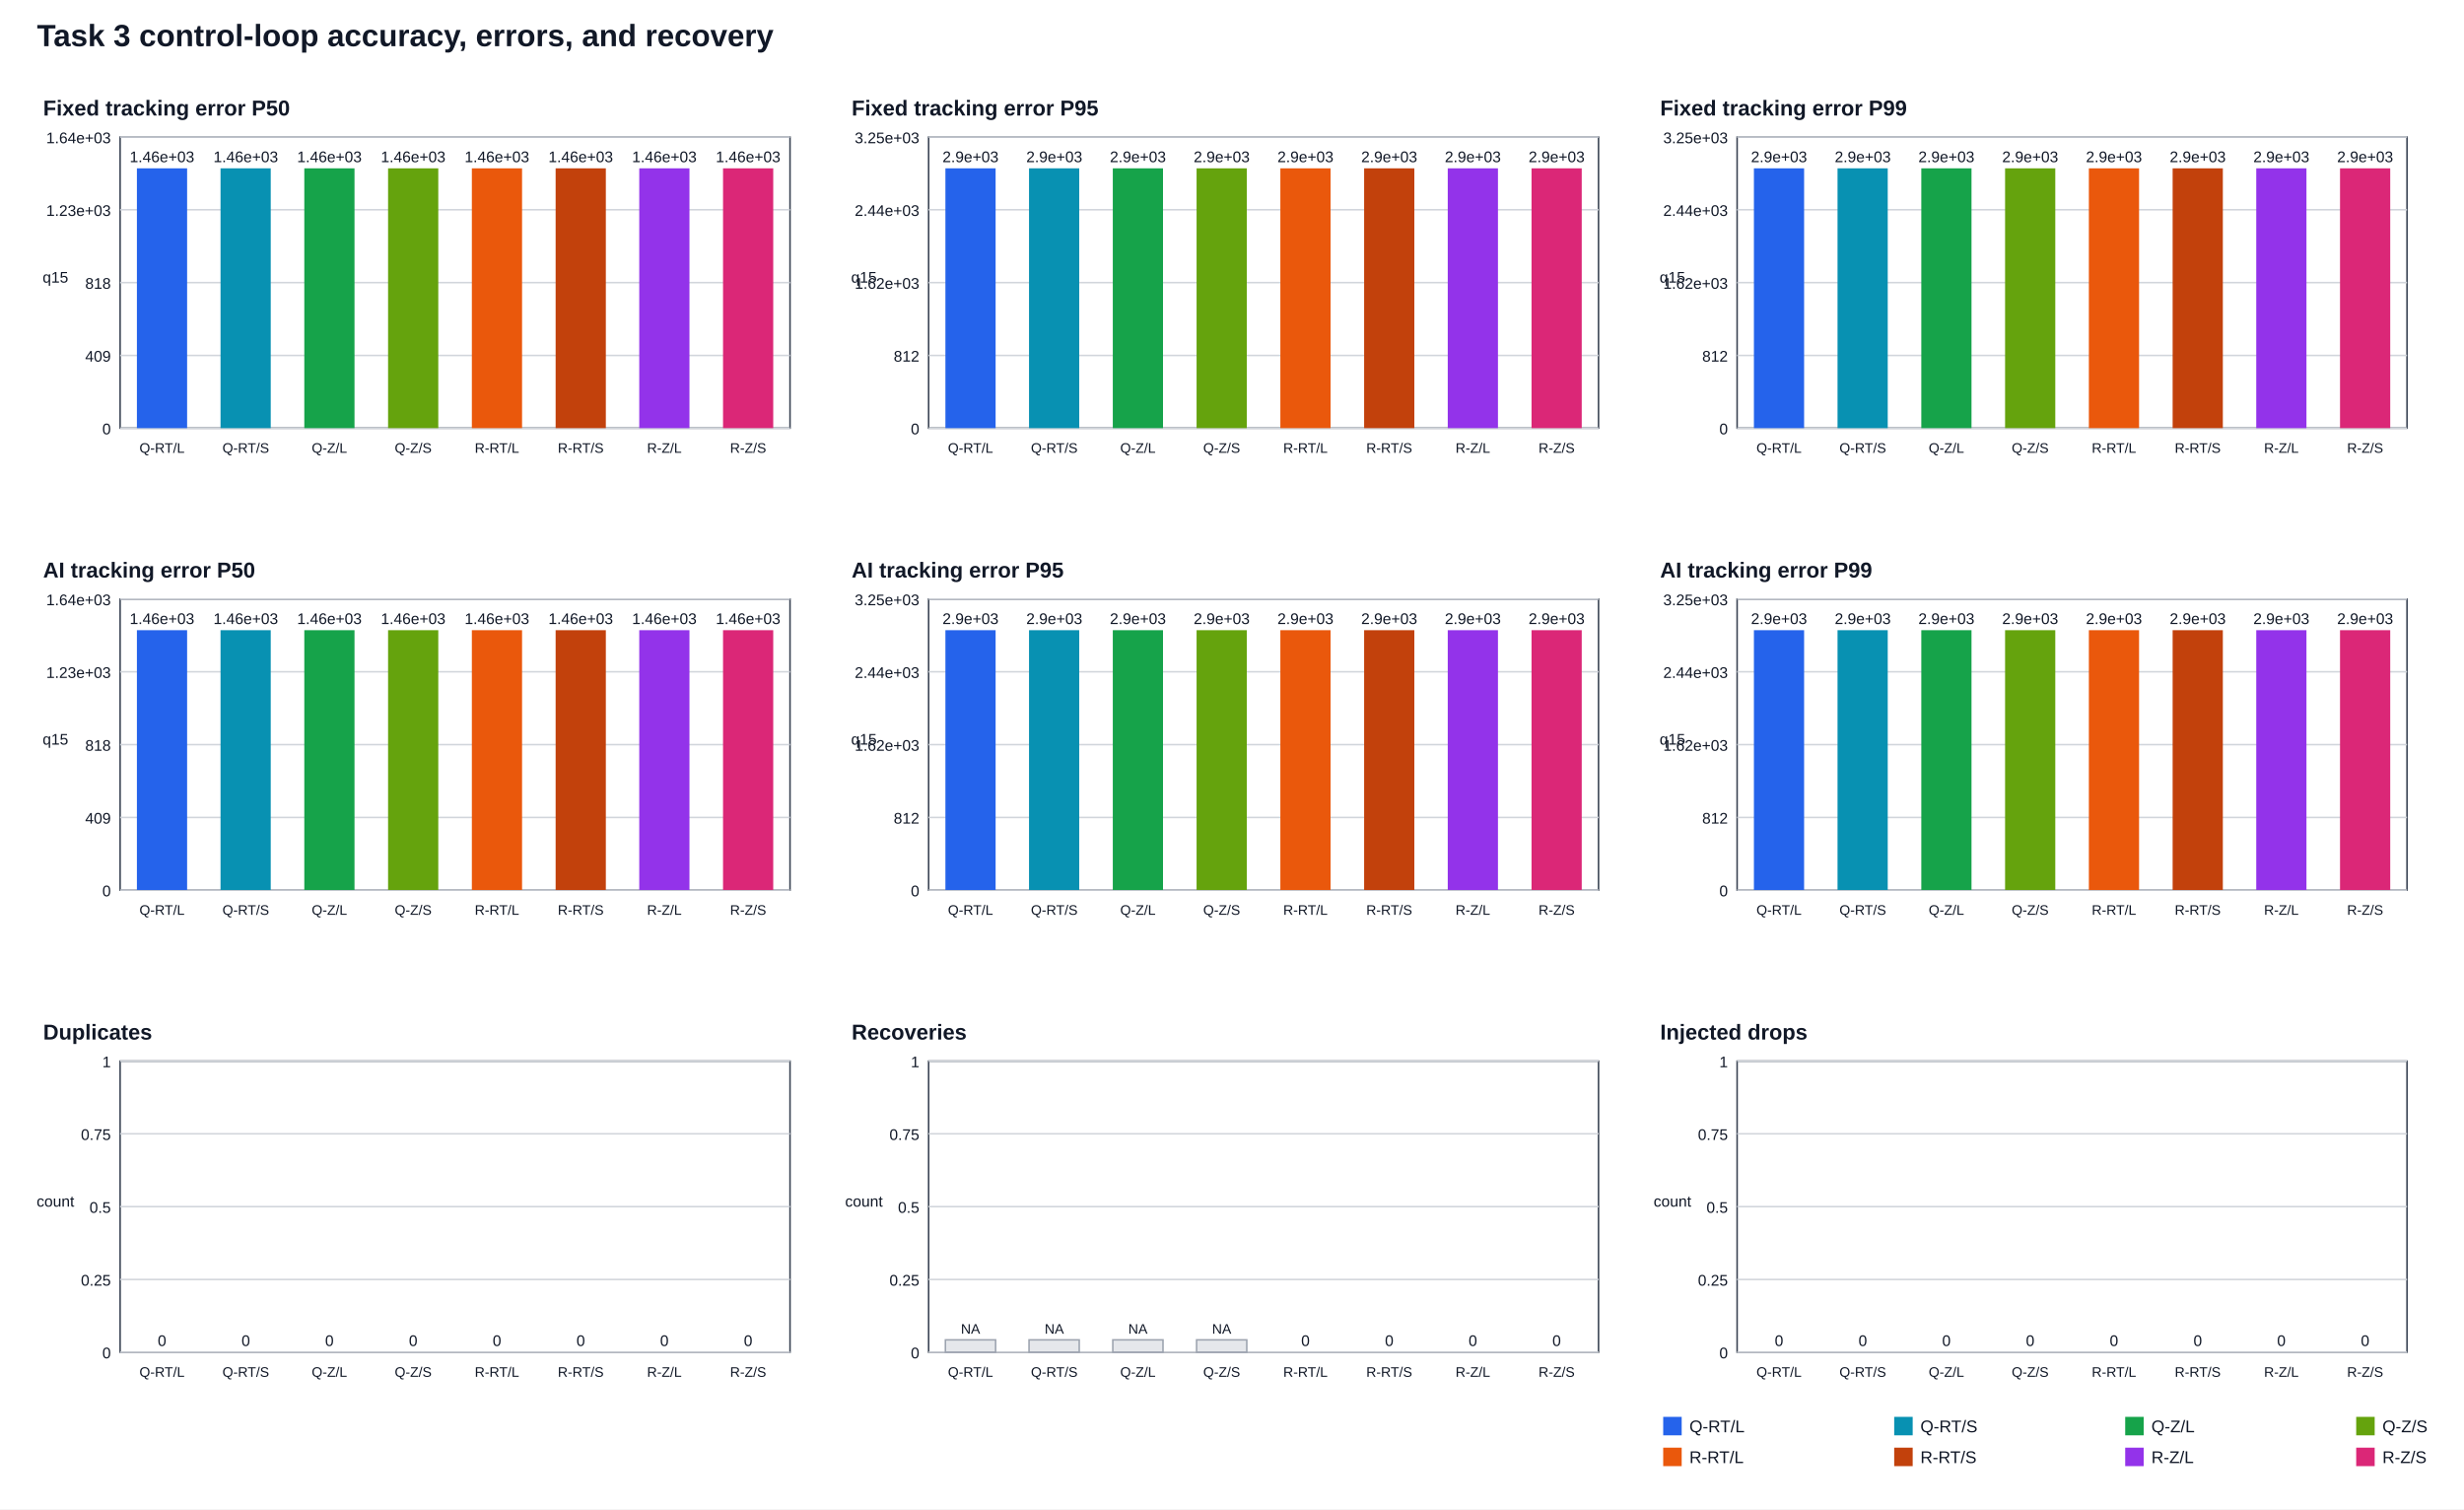
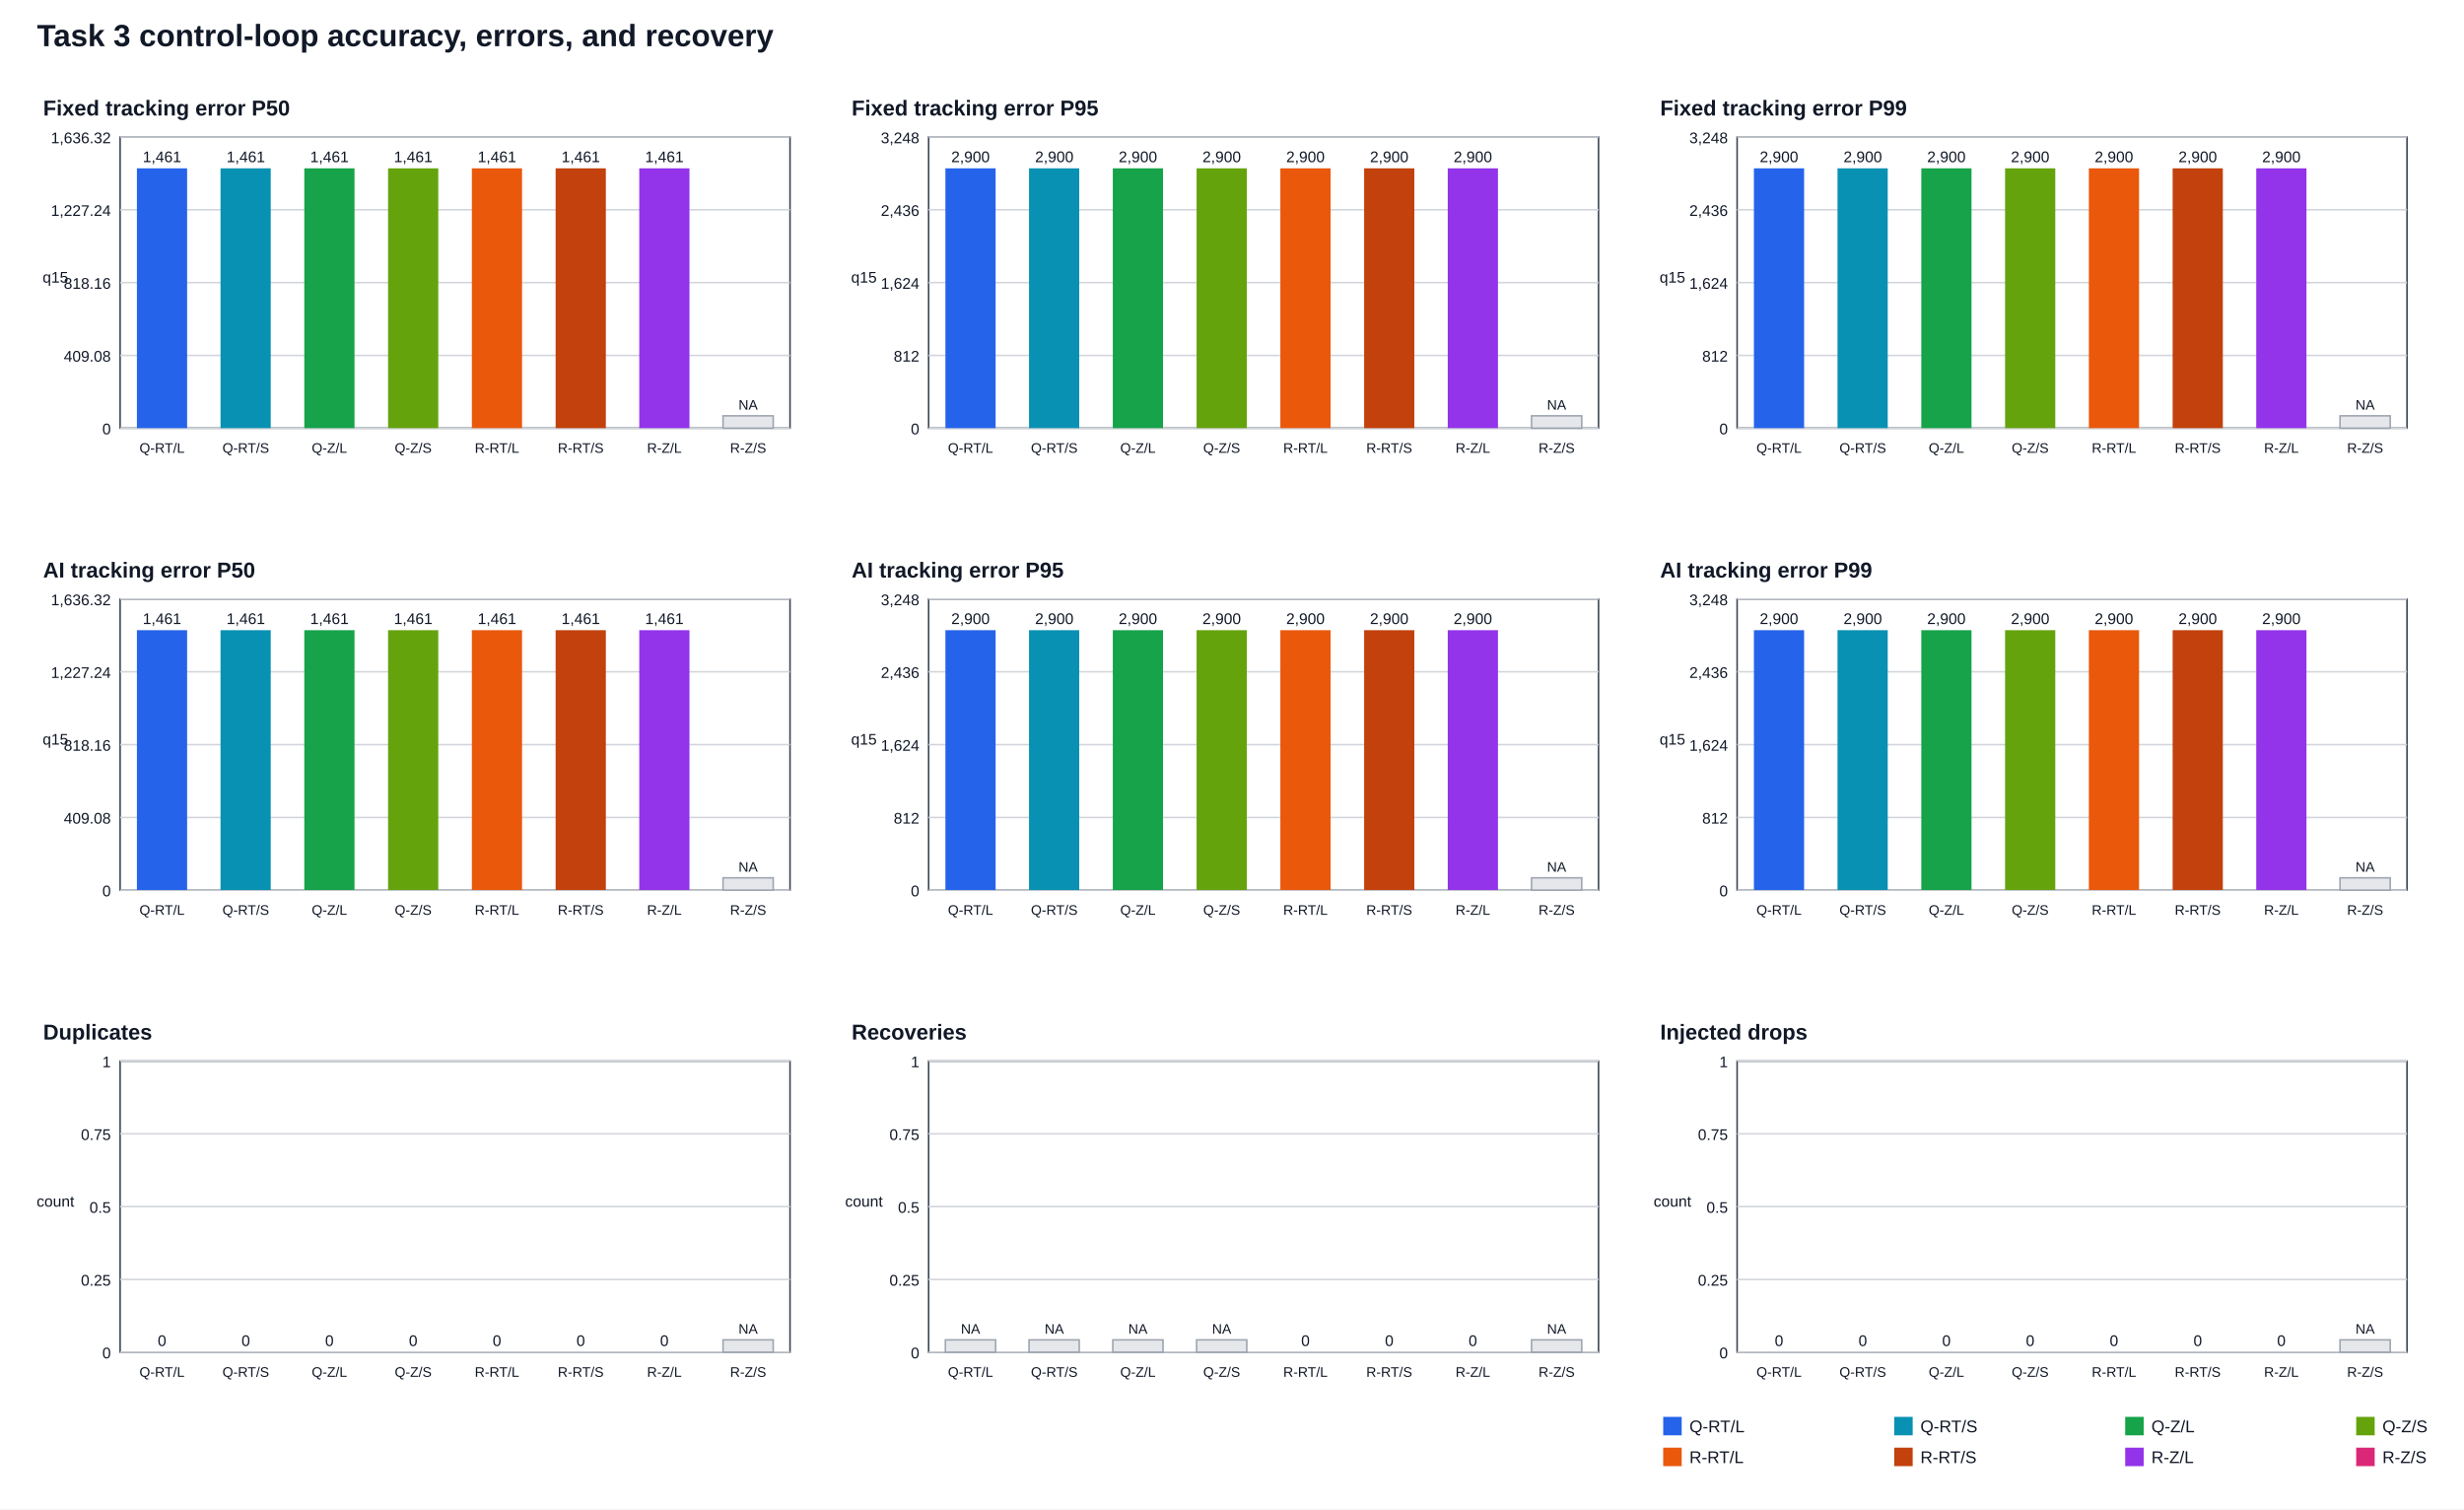
<svg xmlns="http://www.w3.org/2000/svg" width="1600" height="980" viewBox="0 0 1600 980" role="img" aria-label="Task 3 control-loop accuracy, errors, and recovery">
  <rect width="1600" height="980" fill="#ffffff" />
  <style>text{font-family:Arial,sans-serif} .grid{stroke:#d1d5db;stroke-width:1} .frame{fill:none;stroke:#374151;stroke-width:1} .na{fill:#e5e7eb;stroke:#9ca3af;stroke-width:1}</style>
  <text x="24.0" y="30.0" font-size="20px" text-anchor="start" font-weight="bold" fill="#111827">Task 3 control-loop accuracy, errors, and recovery</text>
  <text x="28.0" y="75.0" font-size="14px" text-anchor="start" font-weight="bold" fill="#111827">Fixed tracking error P50</text>
  <rect class="frame" x="78.0" y="89.0" width="435.0" height="189.0" />
  <line class="grid" x1="78.0" y1="278.0" x2="513.0" y2="278.0" />
  <text x="72.0" y="282.0" font-size="10px" text-anchor="end" font-weight="normal" fill="#111827">0</text>
  <line class="grid" x1="78.0" y1="230.8" x2="513.0" y2="230.8" />
-   <text x="72.0" y="234.8" font-size="10px" text-anchor="end" font-weight="normal" fill="#111827">409</text>
+   <text x="72.0" y="234.8" font-size="10px" text-anchor="end" font-weight="normal" fill="#111827">409.08</text>
  <line class="grid" x1="78.0" y1="183.5" x2="513.0" y2="183.5" />
-   <text x="72.0" y="187.5" font-size="10px" text-anchor="end" font-weight="normal" fill="#111827">818</text>
+   <text x="72.0" y="187.5" font-size="10px" text-anchor="end" font-weight="normal" fill="#111827">818.16</text>
  <line class="grid" x1="78.0" y1="136.2" x2="513.0" y2="136.2" />
-   <text x="72.0" y="140.2" font-size="10px" text-anchor="end" font-weight="normal" fill="#111827">1.23e+03</text>
+   <text x="72.0" y="140.2" font-size="10px" text-anchor="end" font-weight="normal" fill="#111827">1,227.24</text>
  <line class="grid" x1="78.0" y1="89.0" x2="513.0" y2="89.0" />
-   <text x="72.0" y="93.0" font-size="10px" text-anchor="end" font-weight="normal" fill="#111827">1.64e+03</text>
+   <text x="72.0" y="93.0" font-size="10px" text-anchor="end" font-weight="normal" fill="#111827">1,636.32</text>
  <rect x="88.9" y="109.3" width="32.6" height="168.7" fill="#2563eb" />
-   <text x="105.2" y="105.3" font-size="10px" text-anchor="middle" font-weight="normal" fill="#111827">1.46e+03</text>
+   <text x="105.2" y="105.3" font-size="10px" text-anchor="middle" font-weight="normal" fill="#111827">1,461</text>
  <text x="105.2" y="294.0" font-size="9px" text-anchor="middle" font-weight="normal" fill="#111827">Q-RT/L</text>
  <rect x="143.2" y="109.3" width="32.6" height="168.7" fill="#0891b2" />
-   <text x="159.6" y="105.3" font-size="10px" text-anchor="middle" font-weight="normal" fill="#111827">1.46e+03</text>
+   <text x="159.6" y="105.3" font-size="10px" text-anchor="middle" font-weight="normal" fill="#111827">1,461</text>
  <text x="159.6" y="294.0" font-size="9px" text-anchor="middle" font-weight="normal" fill="#111827">Q-RT/S</text>
  <rect x="197.6" y="109.3" width="32.6" height="168.7" fill="#16a34a" />
-   <text x="213.9" y="105.3" font-size="10px" text-anchor="middle" font-weight="normal" fill="#111827">1.46e+03</text>
+   <text x="213.9" y="105.3" font-size="10px" text-anchor="middle" font-weight="normal" fill="#111827">1,461</text>
  <text x="213.9" y="294.0" font-size="9px" text-anchor="middle" font-weight="normal" fill="#111827">Q-Z/L</text>
  <rect x="252.0" y="109.3" width="32.6" height="168.7" fill="#65a30d" />
-   <text x="268.3" y="105.3" font-size="10px" text-anchor="middle" font-weight="normal" fill="#111827">1.46e+03</text>
+   <text x="268.3" y="105.3" font-size="10px" text-anchor="middle" font-weight="normal" fill="#111827">1,461</text>
  <text x="268.3" y="294.0" font-size="9px" text-anchor="middle" font-weight="normal" fill="#111827">Q-Z/S</text>
  <rect x="306.4" y="109.3" width="32.6" height="168.7" fill="#ea580c" />
-   <text x="322.7" y="105.3" font-size="10px" text-anchor="middle" font-weight="normal" fill="#111827">1.46e+03</text>
+   <text x="322.7" y="105.3" font-size="10px" text-anchor="middle" font-weight="normal" fill="#111827">1,461</text>
  <text x="322.7" y="294.0" font-size="9px" text-anchor="middle" font-weight="normal" fill="#111827">R-RT/L</text>
  <rect x="360.8" y="109.3" width="32.6" height="168.7" fill="#c2410c" />
-   <text x="377.1" y="105.3" font-size="10px" text-anchor="middle" font-weight="normal" fill="#111827">1.46e+03</text>
+   <text x="377.1" y="105.3" font-size="10px" text-anchor="middle" font-weight="normal" fill="#111827">1,461</text>
  <text x="377.1" y="294.0" font-size="9px" text-anchor="middle" font-weight="normal" fill="#111827">R-RT/S</text>
  <rect x="415.1" y="109.3" width="32.6" height="168.7" fill="#9333ea" />
-   <text x="431.4" y="105.3" font-size="10px" text-anchor="middle" font-weight="normal" fill="#111827">1.46e+03</text>
+   <text x="431.4" y="105.3" font-size="10px" text-anchor="middle" font-weight="normal" fill="#111827">1,461</text>
  <text x="431.4" y="294.0" font-size="9px" text-anchor="middle" font-weight="normal" fill="#111827">R-Z/L</text>
-   <rect x="469.5" y="109.3" width="32.6" height="168.7" fill="#db2777" />
-   <text x="485.8" y="105.3" font-size="10px" text-anchor="middle" font-weight="normal" fill="#111827">1.46e+03</text>
+   <rect class="na" x="469.5" y="270.0" width="32.6" height="8" />
+   <text x="485.8" y="266.0" font-size="9px" text-anchor="middle" font-weight="normal" fill="#111827">NA</text>
  <text x="485.8" y="294.0" font-size="9px" text-anchor="middle" font-weight="normal" fill="#111827">R-Z/S</text>
  <text x="36.0" y="183.5" font-size="10px" text-anchor="middle" font-weight="normal" fill="#111827">q15</text>
  <text x="553.0" y="75.0" font-size="14px" text-anchor="start" font-weight="bold" fill="#111827">Fixed tracking error P95</text>
  <rect class="frame" x="603.0" y="89.0" width="435.0" height="189.0" />
  <line class="grid" x1="603.0" y1="278.0" x2="1038.0" y2="278.0" />
  <text x="597.0" y="282.0" font-size="10px" text-anchor="end" font-weight="normal" fill="#111827">0</text>
  <line class="grid" x1="603.0" y1="230.8" x2="1038.0" y2="230.8" />
  <text x="597.0" y="234.8" font-size="10px" text-anchor="end" font-weight="normal" fill="#111827">812</text>
  <line class="grid" x1="603.0" y1="183.5" x2="1038.0" y2="183.5" />
-   <text x="597.0" y="187.5" font-size="10px" text-anchor="end" font-weight="normal" fill="#111827">1.62e+03</text>
+   <text x="597.0" y="187.5" font-size="10px" text-anchor="end" font-weight="normal" fill="#111827">1,624</text>
  <line class="grid" x1="603.0" y1="136.2" x2="1038.0" y2="136.2" />
-   <text x="597.0" y="140.2" font-size="10px" text-anchor="end" font-weight="normal" fill="#111827">2.44e+03</text>
+   <text x="597.0" y="140.2" font-size="10px" text-anchor="end" font-weight="normal" fill="#111827">2,436</text>
  <line class="grid" x1="603.0" y1="89.0" x2="1038.0" y2="89.0" />
-   <text x="597.0" y="93.0" font-size="10px" text-anchor="end" font-weight="normal" fill="#111827">3.25e+03</text>
+   <text x="597.0" y="93.0" font-size="10px" text-anchor="end" font-weight="normal" fill="#111827">3,248</text>
  <rect x="613.9" y="109.3" width="32.6" height="168.7" fill="#2563eb" />
-   <text x="630.2" y="105.3" font-size="10px" text-anchor="middle" font-weight="normal" fill="#111827">2.9e+03</text>
+   <text x="630.2" y="105.3" font-size="10px" text-anchor="middle" font-weight="normal" fill="#111827">2,900</text>
  <text x="630.2" y="294.0" font-size="9px" text-anchor="middle" font-weight="normal" fill="#111827">Q-RT/L</text>
  <rect x="668.2" y="109.3" width="32.6" height="168.7" fill="#0891b2" />
-   <text x="684.6" y="105.3" font-size="10px" text-anchor="middle" font-weight="normal" fill="#111827">2.9e+03</text>
+   <text x="684.6" y="105.3" font-size="10px" text-anchor="middle" font-weight="normal" fill="#111827">2,900</text>
  <text x="684.6" y="294.0" font-size="9px" text-anchor="middle" font-weight="normal" fill="#111827">Q-RT/S</text>
  <rect x="722.6" y="109.3" width="32.6" height="168.7" fill="#16a34a" />
-   <text x="738.9" y="105.3" font-size="10px" text-anchor="middle" font-weight="normal" fill="#111827">2.9e+03</text>
+   <text x="738.9" y="105.3" font-size="10px" text-anchor="middle" font-weight="normal" fill="#111827">2,900</text>
  <text x="738.9" y="294.0" font-size="9px" text-anchor="middle" font-weight="normal" fill="#111827">Q-Z/L</text>
  <rect x="777.0" y="109.3" width="32.6" height="168.7" fill="#65a30d" />
-   <text x="793.3" y="105.3" font-size="10px" text-anchor="middle" font-weight="normal" fill="#111827">2.9e+03</text>
+   <text x="793.3" y="105.3" font-size="10px" text-anchor="middle" font-weight="normal" fill="#111827">2,900</text>
  <text x="793.3" y="294.0" font-size="9px" text-anchor="middle" font-weight="normal" fill="#111827">Q-Z/S</text>
  <rect x="831.4" y="109.3" width="32.6" height="168.7" fill="#ea580c" />
-   <text x="847.7" y="105.3" font-size="10px" text-anchor="middle" font-weight="normal" fill="#111827">2.9e+03</text>
+   <text x="847.7" y="105.3" font-size="10px" text-anchor="middle" font-weight="normal" fill="#111827">2,900</text>
  <text x="847.7" y="294.0" font-size="9px" text-anchor="middle" font-weight="normal" fill="#111827">R-RT/L</text>
  <rect x="885.8" y="109.3" width="32.6" height="168.7" fill="#c2410c" />
-   <text x="902.1" y="105.3" font-size="10px" text-anchor="middle" font-weight="normal" fill="#111827">2.9e+03</text>
+   <text x="902.1" y="105.3" font-size="10px" text-anchor="middle" font-weight="normal" fill="#111827">2,900</text>
  <text x="902.1" y="294.0" font-size="9px" text-anchor="middle" font-weight="normal" fill="#111827">R-RT/S</text>
  <rect x="940.1" y="109.3" width="32.6" height="168.7" fill="#9333ea" />
-   <text x="956.4" y="105.3" font-size="10px" text-anchor="middle" font-weight="normal" fill="#111827">2.9e+03</text>
+   <text x="956.4" y="105.3" font-size="10px" text-anchor="middle" font-weight="normal" fill="#111827">2,900</text>
  <text x="956.4" y="294.0" font-size="9px" text-anchor="middle" font-weight="normal" fill="#111827">R-Z/L</text>
-   <rect x="994.5" y="109.3" width="32.6" height="168.7" fill="#db2777" />
-   <text x="1010.8" y="105.3" font-size="10px" text-anchor="middle" font-weight="normal" fill="#111827">2.9e+03</text>
+   <rect class="na" x="994.5" y="270.0" width="32.6" height="8" />
+   <text x="1010.8" y="266.0" font-size="9px" text-anchor="middle" font-weight="normal" fill="#111827">NA</text>
  <text x="1010.8" y="294.0" font-size="9px" text-anchor="middle" font-weight="normal" fill="#111827">R-Z/S</text>
  <text x="561.0" y="183.5" font-size="10px" text-anchor="middle" font-weight="normal" fill="#111827">q15</text>
  <text x="1078.0" y="75.0" font-size="14px" text-anchor="start" font-weight="bold" fill="#111827">Fixed tracking error P99</text>
  <rect class="frame" x="1128.0" y="89.0" width="435.0" height="189.0" />
  <line class="grid" x1="1128.0" y1="278.0" x2="1563.0" y2="278.0" />
  <text x="1122.0" y="282.0" font-size="10px" text-anchor="end" font-weight="normal" fill="#111827">0</text>
  <line class="grid" x1="1128.0" y1="230.8" x2="1563.0" y2="230.8" />
  <text x="1122.0" y="234.8" font-size="10px" text-anchor="end" font-weight="normal" fill="#111827">812</text>
  <line class="grid" x1="1128.0" y1="183.5" x2="1563.0" y2="183.5" />
-   <text x="1122.0" y="187.5" font-size="10px" text-anchor="end" font-weight="normal" fill="#111827">1.62e+03</text>
+   <text x="1122.0" y="187.5" font-size="10px" text-anchor="end" font-weight="normal" fill="#111827">1,624</text>
  <line class="grid" x1="1128.0" y1="136.2" x2="1563.0" y2="136.2" />
-   <text x="1122.0" y="140.2" font-size="10px" text-anchor="end" font-weight="normal" fill="#111827">2.44e+03</text>
+   <text x="1122.0" y="140.2" font-size="10px" text-anchor="end" font-weight="normal" fill="#111827">2,436</text>
  <line class="grid" x1="1128.0" y1="89.0" x2="1563.0" y2="89.0" />
-   <text x="1122.0" y="93.0" font-size="10px" text-anchor="end" font-weight="normal" fill="#111827">3.25e+03</text>
+   <text x="1122.0" y="93.0" font-size="10px" text-anchor="end" font-weight="normal" fill="#111827">3,248</text>
  <rect x="1138.9" y="109.3" width="32.6" height="168.7" fill="#2563eb" />
-   <text x="1155.2" y="105.3" font-size="10px" text-anchor="middle" font-weight="normal" fill="#111827">2.9e+03</text>
+   <text x="1155.2" y="105.3" font-size="10px" text-anchor="middle" font-weight="normal" fill="#111827">2,900</text>
  <text x="1155.2" y="294.0" font-size="9px" text-anchor="middle" font-weight="normal" fill="#111827">Q-RT/L</text>
  <rect x="1193.2" y="109.3" width="32.6" height="168.7" fill="#0891b2" />
-   <text x="1209.6" y="105.3" font-size="10px" text-anchor="middle" font-weight="normal" fill="#111827">2.9e+03</text>
+   <text x="1209.6" y="105.3" font-size="10px" text-anchor="middle" font-weight="normal" fill="#111827">2,900</text>
  <text x="1209.6" y="294.0" font-size="9px" text-anchor="middle" font-weight="normal" fill="#111827">Q-RT/S</text>
  <rect x="1247.6" y="109.3" width="32.6" height="168.7" fill="#16a34a" />
-   <text x="1263.9" y="105.3" font-size="10px" text-anchor="middle" font-weight="normal" fill="#111827">2.9e+03</text>
+   <text x="1263.9" y="105.3" font-size="10px" text-anchor="middle" font-weight="normal" fill="#111827">2,900</text>
  <text x="1263.9" y="294.0" font-size="9px" text-anchor="middle" font-weight="normal" fill="#111827">Q-Z/L</text>
  <rect x="1302.0" y="109.3" width="32.6" height="168.7" fill="#65a30d" />
-   <text x="1318.3" y="105.3" font-size="10px" text-anchor="middle" font-weight="normal" fill="#111827">2.9e+03</text>
+   <text x="1318.3" y="105.3" font-size="10px" text-anchor="middle" font-weight="normal" fill="#111827">2,900</text>
  <text x="1318.3" y="294.0" font-size="9px" text-anchor="middle" font-weight="normal" fill="#111827">Q-Z/S</text>
  <rect x="1356.4" y="109.3" width="32.6" height="168.7" fill="#ea580c" />
-   <text x="1372.7" y="105.3" font-size="10px" text-anchor="middle" font-weight="normal" fill="#111827">2.9e+03</text>
+   <text x="1372.7" y="105.3" font-size="10px" text-anchor="middle" font-weight="normal" fill="#111827">2,900</text>
  <text x="1372.7" y="294.0" font-size="9px" text-anchor="middle" font-weight="normal" fill="#111827">R-RT/L</text>
  <rect x="1410.8" y="109.3" width="32.6" height="168.7" fill="#c2410c" />
-   <text x="1427.1" y="105.3" font-size="10px" text-anchor="middle" font-weight="normal" fill="#111827">2.9e+03</text>
+   <text x="1427.1" y="105.3" font-size="10px" text-anchor="middle" font-weight="normal" fill="#111827">2,900</text>
  <text x="1427.1" y="294.0" font-size="9px" text-anchor="middle" font-weight="normal" fill="#111827">R-RT/S</text>
  <rect x="1465.1" y="109.3" width="32.6" height="168.7" fill="#9333ea" />
-   <text x="1481.4" y="105.3" font-size="10px" text-anchor="middle" font-weight="normal" fill="#111827">2.9e+03</text>
+   <text x="1481.4" y="105.3" font-size="10px" text-anchor="middle" font-weight="normal" fill="#111827">2,900</text>
  <text x="1481.4" y="294.0" font-size="9px" text-anchor="middle" font-weight="normal" fill="#111827">R-Z/L</text>
-   <rect x="1519.5" y="109.3" width="32.6" height="168.7" fill="#db2777" />
-   <text x="1535.8" y="105.3" font-size="10px" text-anchor="middle" font-weight="normal" fill="#111827">2.9e+03</text>
+   <rect class="na" x="1519.5" y="270.0" width="32.6" height="8" />
+   <text x="1535.8" y="266.0" font-size="9px" text-anchor="middle" font-weight="normal" fill="#111827">NA</text>
  <text x="1535.8" y="294.0" font-size="9px" text-anchor="middle" font-weight="normal" fill="#111827">R-Z/S</text>
  <text x="1086.0" y="183.5" font-size="10px" text-anchor="middle" font-weight="normal" fill="#111827">q15</text>
  <text x="28.0" y="375.0" font-size="14px" text-anchor="start" font-weight="bold" fill="#111827">AI tracking error P50</text>
  <rect class="frame" x="78.0" y="389.0" width="435.0" height="189.0" />
  <line class="grid" x1="78.0" y1="578.0" x2="513.0" y2="578.0" />
  <text x="72.0" y="582.0" font-size="10px" text-anchor="end" font-weight="normal" fill="#111827">0</text>
  <line class="grid" x1="78.0" y1="530.8" x2="513.0" y2="530.8" />
-   <text x="72.0" y="534.8" font-size="10px" text-anchor="end" font-weight="normal" fill="#111827">409</text>
+   <text x="72.0" y="534.8" font-size="10px" text-anchor="end" font-weight="normal" fill="#111827">409.08</text>
  <line class="grid" x1="78.0" y1="483.5" x2="513.0" y2="483.5" />
-   <text x="72.0" y="487.5" font-size="10px" text-anchor="end" font-weight="normal" fill="#111827">818</text>
+   <text x="72.0" y="487.5" font-size="10px" text-anchor="end" font-weight="normal" fill="#111827">818.16</text>
  <line class="grid" x1="78.0" y1="436.2" x2="513.0" y2="436.2" />
-   <text x="72.0" y="440.2" font-size="10px" text-anchor="end" font-weight="normal" fill="#111827">1.23e+03</text>
+   <text x="72.0" y="440.2" font-size="10px" text-anchor="end" font-weight="normal" fill="#111827">1,227.24</text>
  <line class="grid" x1="78.0" y1="389.0" x2="513.0" y2="389.0" />
-   <text x="72.0" y="393.0" font-size="10px" text-anchor="end" font-weight="normal" fill="#111827">1.64e+03</text>
+   <text x="72.0" y="393.0" font-size="10px" text-anchor="end" font-weight="normal" fill="#111827">1,636.32</text>
  <rect x="88.9" y="409.2" width="32.6" height="168.7" fill="#2563eb" />
-   <text x="105.2" y="405.2" font-size="10px" text-anchor="middle" font-weight="normal" fill="#111827">1.46e+03</text>
+   <text x="105.2" y="405.2" font-size="10px" text-anchor="middle" font-weight="normal" fill="#111827">1,461</text>
  <text x="105.2" y="594.0" font-size="9px" text-anchor="middle" font-weight="normal" fill="#111827">Q-RT/L</text>
  <rect x="143.2" y="409.2" width="32.6" height="168.7" fill="#0891b2" />
-   <text x="159.6" y="405.2" font-size="10px" text-anchor="middle" font-weight="normal" fill="#111827">1.46e+03</text>
+   <text x="159.6" y="405.2" font-size="10px" text-anchor="middle" font-weight="normal" fill="#111827">1,461</text>
  <text x="159.6" y="594.0" font-size="9px" text-anchor="middle" font-weight="normal" fill="#111827">Q-RT/S</text>
  <rect x="197.6" y="409.2" width="32.6" height="168.7" fill="#16a34a" />
-   <text x="213.9" y="405.2" font-size="10px" text-anchor="middle" font-weight="normal" fill="#111827">1.46e+03</text>
+   <text x="213.9" y="405.2" font-size="10px" text-anchor="middle" font-weight="normal" fill="#111827">1,461</text>
  <text x="213.9" y="594.0" font-size="9px" text-anchor="middle" font-weight="normal" fill="#111827">Q-Z/L</text>
  <rect x="252.0" y="409.2" width="32.6" height="168.7" fill="#65a30d" />
-   <text x="268.3" y="405.2" font-size="10px" text-anchor="middle" font-weight="normal" fill="#111827">1.46e+03</text>
+   <text x="268.3" y="405.2" font-size="10px" text-anchor="middle" font-weight="normal" fill="#111827">1,461</text>
  <text x="268.3" y="594.0" font-size="9px" text-anchor="middle" font-weight="normal" fill="#111827">Q-Z/S</text>
  <rect x="306.4" y="409.2" width="32.6" height="168.7" fill="#ea580c" />
-   <text x="322.7" y="405.2" font-size="10px" text-anchor="middle" font-weight="normal" fill="#111827">1.46e+03</text>
+   <text x="322.7" y="405.2" font-size="10px" text-anchor="middle" font-weight="normal" fill="#111827">1,461</text>
  <text x="322.7" y="594.0" font-size="9px" text-anchor="middle" font-weight="normal" fill="#111827">R-RT/L</text>
  <rect x="360.8" y="409.2" width="32.6" height="168.7" fill="#c2410c" />
-   <text x="377.1" y="405.2" font-size="10px" text-anchor="middle" font-weight="normal" fill="#111827">1.46e+03</text>
+   <text x="377.1" y="405.2" font-size="10px" text-anchor="middle" font-weight="normal" fill="#111827">1,461</text>
  <text x="377.1" y="594.0" font-size="9px" text-anchor="middle" font-weight="normal" fill="#111827">R-RT/S</text>
  <rect x="415.1" y="409.2" width="32.6" height="168.7" fill="#9333ea" />
-   <text x="431.4" y="405.2" font-size="10px" text-anchor="middle" font-weight="normal" fill="#111827">1.46e+03</text>
+   <text x="431.4" y="405.2" font-size="10px" text-anchor="middle" font-weight="normal" fill="#111827">1,461</text>
  <text x="431.4" y="594.0" font-size="9px" text-anchor="middle" font-weight="normal" fill="#111827">R-Z/L</text>
-   <rect x="469.5" y="409.2" width="32.6" height="168.7" fill="#db2777" />
-   <text x="485.8" y="405.2" font-size="10px" text-anchor="middle" font-weight="normal" fill="#111827">1.46e+03</text>
+   <rect class="na" x="469.5" y="570.0" width="32.6" height="8" />
+   <text x="485.8" y="566.0" font-size="9px" text-anchor="middle" font-weight="normal" fill="#111827">NA</text>
  <text x="485.8" y="594.0" font-size="9px" text-anchor="middle" font-weight="normal" fill="#111827">R-Z/S</text>
  <text x="36.0" y="483.5" font-size="10px" text-anchor="middle" font-weight="normal" fill="#111827">q15</text>
  <text x="553.0" y="375.0" font-size="14px" text-anchor="start" font-weight="bold" fill="#111827">AI tracking error P95</text>
  <rect class="frame" x="603.0" y="389.0" width="435.0" height="189.0" />
  <line class="grid" x1="603.0" y1="578.0" x2="1038.0" y2="578.0" />
  <text x="597.0" y="582.0" font-size="10px" text-anchor="end" font-weight="normal" fill="#111827">0</text>
  <line class="grid" x1="603.0" y1="530.8" x2="1038.0" y2="530.8" />
  <text x="597.0" y="534.8" font-size="10px" text-anchor="end" font-weight="normal" fill="#111827">812</text>
  <line class="grid" x1="603.0" y1="483.5" x2="1038.0" y2="483.5" />
-   <text x="597.0" y="487.5" font-size="10px" text-anchor="end" font-weight="normal" fill="#111827">1.62e+03</text>
+   <text x="597.0" y="487.5" font-size="10px" text-anchor="end" font-weight="normal" fill="#111827">1,624</text>
  <line class="grid" x1="603.0" y1="436.2" x2="1038.0" y2="436.2" />
-   <text x="597.0" y="440.2" font-size="10px" text-anchor="end" font-weight="normal" fill="#111827">2.44e+03</text>
+   <text x="597.0" y="440.2" font-size="10px" text-anchor="end" font-weight="normal" fill="#111827">2,436</text>
  <line class="grid" x1="603.0" y1="389.0" x2="1038.0" y2="389.0" />
-   <text x="597.0" y="393.0" font-size="10px" text-anchor="end" font-weight="normal" fill="#111827">3.25e+03</text>
+   <text x="597.0" y="393.0" font-size="10px" text-anchor="end" font-weight="normal" fill="#111827">3,248</text>
  <rect x="613.9" y="409.2" width="32.6" height="168.7" fill="#2563eb" />
-   <text x="630.2" y="405.2" font-size="10px" text-anchor="middle" font-weight="normal" fill="#111827">2.9e+03</text>
+   <text x="630.2" y="405.2" font-size="10px" text-anchor="middle" font-weight="normal" fill="#111827">2,900</text>
  <text x="630.2" y="594.0" font-size="9px" text-anchor="middle" font-weight="normal" fill="#111827">Q-RT/L</text>
  <rect x="668.2" y="409.2" width="32.6" height="168.7" fill="#0891b2" />
-   <text x="684.6" y="405.2" font-size="10px" text-anchor="middle" font-weight="normal" fill="#111827">2.9e+03</text>
+   <text x="684.6" y="405.2" font-size="10px" text-anchor="middle" font-weight="normal" fill="#111827">2,900</text>
  <text x="684.6" y="594.0" font-size="9px" text-anchor="middle" font-weight="normal" fill="#111827">Q-RT/S</text>
  <rect x="722.6" y="409.2" width="32.6" height="168.7" fill="#16a34a" />
-   <text x="738.9" y="405.2" font-size="10px" text-anchor="middle" font-weight="normal" fill="#111827">2.9e+03</text>
+   <text x="738.9" y="405.2" font-size="10px" text-anchor="middle" font-weight="normal" fill="#111827">2,900</text>
  <text x="738.9" y="594.0" font-size="9px" text-anchor="middle" font-weight="normal" fill="#111827">Q-Z/L</text>
  <rect x="777.0" y="409.2" width="32.6" height="168.7" fill="#65a30d" />
-   <text x="793.3" y="405.2" font-size="10px" text-anchor="middle" font-weight="normal" fill="#111827">2.9e+03</text>
+   <text x="793.3" y="405.2" font-size="10px" text-anchor="middle" font-weight="normal" fill="#111827">2,900</text>
  <text x="793.3" y="594.0" font-size="9px" text-anchor="middle" font-weight="normal" fill="#111827">Q-Z/S</text>
  <rect x="831.4" y="409.2" width="32.6" height="168.7" fill="#ea580c" />
-   <text x="847.7" y="405.2" font-size="10px" text-anchor="middle" font-weight="normal" fill="#111827">2.9e+03</text>
+   <text x="847.7" y="405.2" font-size="10px" text-anchor="middle" font-weight="normal" fill="#111827">2,900</text>
  <text x="847.7" y="594.0" font-size="9px" text-anchor="middle" font-weight="normal" fill="#111827">R-RT/L</text>
  <rect x="885.8" y="409.2" width="32.6" height="168.7" fill="#c2410c" />
-   <text x="902.1" y="405.2" font-size="10px" text-anchor="middle" font-weight="normal" fill="#111827">2.9e+03</text>
+   <text x="902.1" y="405.2" font-size="10px" text-anchor="middle" font-weight="normal" fill="#111827">2,900</text>
  <text x="902.1" y="594.0" font-size="9px" text-anchor="middle" font-weight="normal" fill="#111827">R-RT/S</text>
  <rect x="940.1" y="409.2" width="32.6" height="168.7" fill="#9333ea" />
-   <text x="956.4" y="405.2" font-size="10px" text-anchor="middle" font-weight="normal" fill="#111827">2.9e+03</text>
+   <text x="956.4" y="405.2" font-size="10px" text-anchor="middle" font-weight="normal" fill="#111827">2,900</text>
  <text x="956.4" y="594.0" font-size="9px" text-anchor="middle" font-weight="normal" fill="#111827">R-Z/L</text>
-   <rect x="994.5" y="409.2" width="32.6" height="168.7" fill="#db2777" />
-   <text x="1010.8" y="405.2" font-size="10px" text-anchor="middle" font-weight="normal" fill="#111827">2.9e+03</text>
+   <rect class="na" x="994.5" y="570.0" width="32.6" height="8" />
+   <text x="1010.8" y="566.0" font-size="9px" text-anchor="middle" font-weight="normal" fill="#111827">NA</text>
  <text x="1010.8" y="594.0" font-size="9px" text-anchor="middle" font-weight="normal" fill="#111827">R-Z/S</text>
  <text x="561.0" y="483.5" font-size="10px" text-anchor="middle" font-weight="normal" fill="#111827">q15</text>
  <text x="1078.0" y="375.0" font-size="14px" text-anchor="start" font-weight="bold" fill="#111827">AI tracking error P99</text>
  <rect class="frame" x="1128.0" y="389.0" width="435.0" height="189.0" />
  <line class="grid" x1="1128.0" y1="578.0" x2="1563.0" y2="578.0" />
  <text x="1122.0" y="582.0" font-size="10px" text-anchor="end" font-weight="normal" fill="#111827">0</text>
  <line class="grid" x1="1128.0" y1="530.8" x2="1563.0" y2="530.8" />
  <text x="1122.0" y="534.8" font-size="10px" text-anchor="end" font-weight="normal" fill="#111827">812</text>
  <line class="grid" x1="1128.0" y1="483.5" x2="1563.0" y2="483.5" />
-   <text x="1122.0" y="487.5" font-size="10px" text-anchor="end" font-weight="normal" fill="#111827">1.62e+03</text>
+   <text x="1122.0" y="487.5" font-size="10px" text-anchor="end" font-weight="normal" fill="#111827">1,624</text>
  <line class="grid" x1="1128.0" y1="436.2" x2="1563.0" y2="436.2" />
-   <text x="1122.0" y="440.2" font-size="10px" text-anchor="end" font-weight="normal" fill="#111827">2.44e+03</text>
+   <text x="1122.0" y="440.2" font-size="10px" text-anchor="end" font-weight="normal" fill="#111827">2,436</text>
  <line class="grid" x1="1128.0" y1="389.0" x2="1563.0" y2="389.0" />
-   <text x="1122.0" y="393.0" font-size="10px" text-anchor="end" font-weight="normal" fill="#111827">3.25e+03</text>
+   <text x="1122.0" y="393.0" font-size="10px" text-anchor="end" font-weight="normal" fill="#111827">3,248</text>
  <rect x="1138.9" y="409.2" width="32.6" height="168.7" fill="#2563eb" />
-   <text x="1155.2" y="405.2" font-size="10px" text-anchor="middle" font-weight="normal" fill="#111827">2.9e+03</text>
+   <text x="1155.2" y="405.2" font-size="10px" text-anchor="middle" font-weight="normal" fill="#111827">2,900</text>
  <text x="1155.2" y="594.0" font-size="9px" text-anchor="middle" font-weight="normal" fill="#111827">Q-RT/L</text>
  <rect x="1193.2" y="409.2" width="32.6" height="168.7" fill="#0891b2" />
-   <text x="1209.6" y="405.2" font-size="10px" text-anchor="middle" font-weight="normal" fill="#111827">2.9e+03</text>
+   <text x="1209.6" y="405.2" font-size="10px" text-anchor="middle" font-weight="normal" fill="#111827">2,900</text>
  <text x="1209.6" y="594.0" font-size="9px" text-anchor="middle" font-weight="normal" fill="#111827">Q-RT/S</text>
  <rect x="1247.6" y="409.2" width="32.6" height="168.7" fill="#16a34a" />
-   <text x="1263.9" y="405.2" font-size="10px" text-anchor="middle" font-weight="normal" fill="#111827">2.9e+03</text>
+   <text x="1263.9" y="405.2" font-size="10px" text-anchor="middle" font-weight="normal" fill="#111827">2,900</text>
  <text x="1263.9" y="594.0" font-size="9px" text-anchor="middle" font-weight="normal" fill="#111827">Q-Z/L</text>
  <rect x="1302.0" y="409.2" width="32.6" height="168.7" fill="#65a30d" />
-   <text x="1318.3" y="405.2" font-size="10px" text-anchor="middle" font-weight="normal" fill="#111827">2.9e+03</text>
+   <text x="1318.3" y="405.2" font-size="10px" text-anchor="middle" font-weight="normal" fill="#111827">2,900</text>
  <text x="1318.3" y="594.0" font-size="9px" text-anchor="middle" font-weight="normal" fill="#111827">Q-Z/S</text>
  <rect x="1356.4" y="409.2" width="32.6" height="168.7" fill="#ea580c" />
-   <text x="1372.7" y="405.2" font-size="10px" text-anchor="middle" font-weight="normal" fill="#111827">2.9e+03</text>
+   <text x="1372.7" y="405.2" font-size="10px" text-anchor="middle" font-weight="normal" fill="#111827">2,900</text>
  <text x="1372.7" y="594.0" font-size="9px" text-anchor="middle" font-weight="normal" fill="#111827">R-RT/L</text>
  <rect x="1410.8" y="409.2" width="32.6" height="168.7" fill="#c2410c" />
-   <text x="1427.1" y="405.2" font-size="10px" text-anchor="middle" font-weight="normal" fill="#111827">2.9e+03</text>
+   <text x="1427.1" y="405.2" font-size="10px" text-anchor="middle" font-weight="normal" fill="#111827">2,900</text>
  <text x="1427.1" y="594.0" font-size="9px" text-anchor="middle" font-weight="normal" fill="#111827">R-RT/S</text>
  <rect x="1465.1" y="409.2" width="32.6" height="168.7" fill="#9333ea" />
-   <text x="1481.4" y="405.2" font-size="10px" text-anchor="middle" font-weight="normal" fill="#111827">2.9e+03</text>
+   <text x="1481.4" y="405.2" font-size="10px" text-anchor="middle" font-weight="normal" fill="#111827">2,900</text>
  <text x="1481.4" y="594.0" font-size="9px" text-anchor="middle" font-weight="normal" fill="#111827">R-Z/L</text>
-   <rect x="1519.5" y="409.2" width="32.6" height="168.7" fill="#db2777" />
-   <text x="1535.8" y="405.2" font-size="10px" text-anchor="middle" font-weight="normal" fill="#111827">2.9e+03</text>
+   <rect class="na" x="1519.5" y="570.0" width="32.6" height="8" />
+   <text x="1535.8" y="566.0" font-size="9px" text-anchor="middle" font-weight="normal" fill="#111827">NA</text>
  <text x="1535.8" y="594.0" font-size="9px" text-anchor="middle" font-weight="normal" fill="#111827">R-Z/S</text>
  <text x="1086.0" y="483.5" font-size="10px" text-anchor="middle" font-weight="normal" fill="#111827">q15</text>
  <text x="28.0" y="675.0" font-size="14px" text-anchor="start" font-weight="bold" fill="#111827">Duplicates</text>
  <rect class="frame" x="78.0" y="689.0" width="435.0" height="189.0" />
  <line class="grid" x1="78.0" y1="878.0" x2="513.0" y2="878.0" />
  <text x="72.0" y="882.0" font-size="10px" text-anchor="end" font-weight="normal" fill="#111827">0</text>
  <line class="grid" x1="78.0" y1="830.8" x2="513.0" y2="830.8" />
  <text x="72.0" y="834.8" font-size="10px" text-anchor="end" font-weight="normal" fill="#111827">0.25</text>
  <line class="grid" x1="78.0" y1="783.5" x2="513.0" y2="783.5" />
  <text x="72.0" y="787.5" font-size="10px" text-anchor="end" font-weight="normal" fill="#111827">0.5</text>
  <line class="grid" x1="78.0" y1="736.2" x2="513.0" y2="736.2" />
  <text x="72.0" y="740.2" font-size="10px" text-anchor="end" font-weight="normal" fill="#111827">0.75</text>
  <line class="grid" x1="78.0" y1="689.0" x2="513.0" y2="689.0" />
  <text x="72.0" y="693.0" font-size="10px" text-anchor="end" font-weight="normal" fill="#111827">1</text>
  <rect x="88.9" y="878.0" width="32.6" height="0.0" fill="#2563eb" />
  <text x="105.2" y="874.0" font-size="10px" text-anchor="middle" font-weight="normal" fill="#111827">0</text>
  <text x="105.2" y="894.0" font-size="9px" text-anchor="middle" font-weight="normal" fill="#111827">Q-RT/L</text>
  <rect x="143.2" y="878.0" width="32.6" height="0.0" fill="#0891b2" />
  <text x="159.6" y="874.0" font-size="10px" text-anchor="middle" font-weight="normal" fill="#111827">0</text>
  <text x="159.6" y="894.0" font-size="9px" text-anchor="middle" font-weight="normal" fill="#111827">Q-RT/S</text>
  <rect x="197.6" y="878.0" width="32.6" height="0.0" fill="#16a34a" />
  <text x="213.9" y="874.0" font-size="10px" text-anchor="middle" font-weight="normal" fill="#111827">0</text>
  <text x="213.9" y="894.0" font-size="9px" text-anchor="middle" font-weight="normal" fill="#111827">Q-Z/L</text>
  <rect x="252.0" y="878.0" width="32.6" height="0.0" fill="#65a30d" />
  <text x="268.3" y="874.0" font-size="10px" text-anchor="middle" font-weight="normal" fill="#111827">0</text>
  <text x="268.3" y="894.0" font-size="9px" text-anchor="middle" font-weight="normal" fill="#111827">Q-Z/S</text>
  <rect x="306.4" y="878.0" width="32.6" height="0.0" fill="#ea580c" />
  <text x="322.7" y="874.0" font-size="10px" text-anchor="middle" font-weight="normal" fill="#111827">0</text>
  <text x="322.7" y="894.0" font-size="9px" text-anchor="middle" font-weight="normal" fill="#111827">R-RT/L</text>
  <rect x="360.8" y="878.0" width="32.6" height="0.0" fill="#c2410c" />
  <text x="377.1" y="874.0" font-size="10px" text-anchor="middle" font-weight="normal" fill="#111827">0</text>
  <text x="377.1" y="894.0" font-size="9px" text-anchor="middle" font-weight="normal" fill="#111827">R-RT/S</text>
  <rect x="415.1" y="878.0" width="32.6" height="0.0" fill="#9333ea" />
  <text x="431.4" y="874.0" font-size="10px" text-anchor="middle" font-weight="normal" fill="#111827">0</text>
  <text x="431.4" y="894.0" font-size="9px" text-anchor="middle" font-weight="normal" fill="#111827">R-Z/L</text>
-   <rect x="469.5" y="878.0" width="32.6" height="0.0" fill="#db2777" />
-   <text x="485.8" y="874.0" font-size="10px" text-anchor="middle" font-weight="normal" fill="#111827">0</text>
+   <rect class="na" x="469.5" y="870.0" width="32.6" height="8" />
+   <text x="485.8" y="866.0" font-size="9px" text-anchor="middle" font-weight="normal" fill="#111827">NA</text>
  <text x="485.8" y="894.0" font-size="9px" text-anchor="middle" font-weight="normal" fill="#111827">R-Z/S</text>
  <text x="36.0" y="783.5" font-size="10px" text-anchor="middle" font-weight="normal" fill="#111827">count</text>
  <text x="553.0" y="675.0" font-size="14px" text-anchor="start" font-weight="bold" fill="#111827">Recoveries</text>
  <rect class="frame" x="603.0" y="689.0" width="435.0" height="189.0" />
  <line class="grid" x1="603.0" y1="878.0" x2="1038.0" y2="878.0" />
  <text x="597.0" y="882.0" font-size="10px" text-anchor="end" font-weight="normal" fill="#111827">0</text>
  <line class="grid" x1="603.0" y1="830.8" x2="1038.0" y2="830.8" />
  <text x="597.0" y="834.8" font-size="10px" text-anchor="end" font-weight="normal" fill="#111827">0.25</text>
  <line class="grid" x1="603.0" y1="783.5" x2="1038.0" y2="783.5" />
  <text x="597.0" y="787.5" font-size="10px" text-anchor="end" font-weight="normal" fill="#111827">0.5</text>
  <line class="grid" x1="603.0" y1="736.2" x2="1038.0" y2="736.2" />
  <text x="597.0" y="740.2" font-size="10px" text-anchor="end" font-weight="normal" fill="#111827">0.75</text>
  <line class="grid" x1="603.0" y1="689.0" x2="1038.0" y2="689.0" />
  <text x="597.0" y="693.0" font-size="10px" text-anchor="end" font-weight="normal" fill="#111827">1</text>
  <rect class="na" x="613.9" y="870.0" width="32.6" height="8" />
  <text x="630.2" y="866.0" font-size="9px" text-anchor="middle" font-weight="normal" fill="#111827">NA</text>
  <text x="630.2" y="894.0" font-size="9px" text-anchor="middle" font-weight="normal" fill="#111827">Q-RT/L</text>
  <rect class="na" x="668.2" y="870.0" width="32.6" height="8" />
  <text x="684.6" y="866.0" font-size="9px" text-anchor="middle" font-weight="normal" fill="#111827">NA</text>
  <text x="684.6" y="894.0" font-size="9px" text-anchor="middle" font-weight="normal" fill="#111827">Q-RT/S</text>
  <rect class="na" x="722.6" y="870.0" width="32.6" height="8" />
  <text x="738.9" y="866.0" font-size="9px" text-anchor="middle" font-weight="normal" fill="#111827">NA</text>
  <text x="738.9" y="894.0" font-size="9px" text-anchor="middle" font-weight="normal" fill="#111827">Q-Z/L</text>
  <rect class="na" x="777.0" y="870.0" width="32.6" height="8" />
  <text x="793.3" y="866.0" font-size="9px" text-anchor="middle" font-weight="normal" fill="#111827">NA</text>
  <text x="793.3" y="894.0" font-size="9px" text-anchor="middle" font-weight="normal" fill="#111827">Q-Z/S</text>
  <rect x="831.4" y="878.0" width="32.6" height="0.0" fill="#ea580c" />
  <text x="847.7" y="874.0" font-size="10px" text-anchor="middle" font-weight="normal" fill="#111827">0</text>
  <text x="847.7" y="894.0" font-size="9px" text-anchor="middle" font-weight="normal" fill="#111827">R-RT/L</text>
  <rect x="885.8" y="878.0" width="32.6" height="0.0" fill="#c2410c" />
  <text x="902.1" y="874.0" font-size="10px" text-anchor="middle" font-weight="normal" fill="#111827">0</text>
  <text x="902.1" y="894.0" font-size="9px" text-anchor="middle" font-weight="normal" fill="#111827">R-RT/S</text>
  <rect x="940.1" y="878.0" width="32.6" height="0.0" fill="#9333ea" />
  <text x="956.4" y="874.0" font-size="10px" text-anchor="middle" font-weight="normal" fill="#111827">0</text>
  <text x="956.4" y="894.0" font-size="9px" text-anchor="middle" font-weight="normal" fill="#111827">R-Z/L</text>
-   <rect x="994.5" y="878.0" width="32.6" height="0.0" fill="#db2777" />
-   <text x="1010.8" y="874.0" font-size="10px" text-anchor="middle" font-weight="normal" fill="#111827">0</text>
+   <rect class="na" x="994.5" y="870.0" width="32.6" height="8" />
+   <text x="1010.8" y="866.0" font-size="9px" text-anchor="middle" font-weight="normal" fill="#111827">NA</text>
  <text x="1010.8" y="894.0" font-size="9px" text-anchor="middle" font-weight="normal" fill="#111827">R-Z/S</text>
  <text x="561.0" y="783.5" font-size="10px" text-anchor="middle" font-weight="normal" fill="#111827">count</text>
  <text x="1078.0" y="675.0" font-size="14px" text-anchor="start" font-weight="bold" fill="#111827">Injected drops</text>
  <rect class="frame" x="1128.0" y="689.0" width="435.0" height="189.0" />
  <line class="grid" x1="1128.0" y1="878.0" x2="1563.0" y2="878.0" />
  <text x="1122.0" y="882.0" font-size="10px" text-anchor="end" font-weight="normal" fill="#111827">0</text>
  <line class="grid" x1="1128.0" y1="830.8" x2="1563.0" y2="830.8" />
  <text x="1122.0" y="834.8" font-size="10px" text-anchor="end" font-weight="normal" fill="#111827">0.25</text>
  <line class="grid" x1="1128.0" y1="783.5" x2="1563.0" y2="783.5" />
  <text x="1122.0" y="787.5" font-size="10px" text-anchor="end" font-weight="normal" fill="#111827">0.5</text>
  <line class="grid" x1="1128.0" y1="736.2" x2="1563.0" y2="736.2" />
  <text x="1122.0" y="740.2" font-size="10px" text-anchor="end" font-weight="normal" fill="#111827">0.75</text>
  <line class="grid" x1="1128.0" y1="689.0" x2="1563.0" y2="689.0" />
  <text x="1122.0" y="693.0" font-size="10px" text-anchor="end" font-weight="normal" fill="#111827">1</text>
  <rect x="1138.9" y="878.0" width="32.6" height="0.0" fill="#2563eb" />
  <text x="1155.2" y="874.0" font-size="10px" text-anchor="middle" font-weight="normal" fill="#111827">0</text>
  <text x="1155.2" y="894.0" font-size="9px" text-anchor="middle" font-weight="normal" fill="#111827">Q-RT/L</text>
  <rect x="1193.2" y="878.0" width="32.6" height="0.0" fill="#0891b2" />
  <text x="1209.6" y="874.0" font-size="10px" text-anchor="middle" font-weight="normal" fill="#111827">0</text>
  <text x="1209.6" y="894.0" font-size="9px" text-anchor="middle" font-weight="normal" fill="#111827">Q-RT/S</text>
  <rect x="1247.6" y="878.0" width="32.6" height="0.0" fill="#16a34a" />
  <text x="1263.9" y="874.0" font-size="10px" text-anchor="middle" font-weight="normal" fill="#111827">0</text>
  <text x="1263.9" y="894.0" font-size="9px" text-anchor="middle" font-weight="normal" fill="#111827">Q-Z/L</text>
  <rect x="1302.0" y="878.0" width="32.6" height="0.0" fill="#65a30d" />
  <text x="1318.3" y="874.0" font-size="10px" text-anchor="middle" font-weight="normal" fill="#111827">0</text>
  <text x="1318.3" y="894.0" font-size="9px" text-anchor="middle" font-weight="normal" fill="#111827">Q-Z/S</text>
  <rect x="1356.4" y="878.0" width="32.6" height="0.0" fill="#ea580c" />
  <text x="1372.7" y="874.0" font-size="10px" text-anchor="middle" font-weight="normal" fill="#111827">0</text>
  <text x="1372.7" y="894.0" font-size="9px" text-anchor="middle" font-weight="normal" fill="#111827">R-RT/L</text>
  <rect x="1410.8" y="878.0" width="32.6" height="0.0" fill="#c2410c" />
  <text x="1427.1" y="874.0" font-size="10px" text-anchor="middle" font-weight="normal" fill="#111827">0</text>
  <text x="1427.1" y="894.0" font-size="9px" text-anchor="middle" font-weight="normal" fill="#111827">R-RT/S</text>
  <rect x="1465.1" y="878.0" width="32.6" height="0.0" fill="#9333ea" />
  <text x="1481.4" y="874.0" font-size="10px" text-anchor="middle" font-weight="normal" fill="#111827">0</text>
  <text x="1481.4" y="894.0" font-size="9px" text-anchor="middle" font-weight="normal" fill="#111827">R-Z/L</text>
-   <rect x="1519.5" y="878.0" width="32.6" height="0.0" fill="#db2777" />
-   <text x="1535.8" y="874.0" font-size="10px" text-anchor="middle" font-weight="normal" fill="#111827">0</text>
+   <rect class="na" x="1519.5" y="870.0" width="32.6" height="8" />
+   <text x="1535.8" y="866.0" font-size="9px" text-anchor="middle" font-weight="normal" fill="#111827">NA</text>
  <text x="1535.8" y="894.0" font-size="9px" text-anchor="middle" font-weight="normal" fill="#111827">R-Z/S</text>
  <text x="1086.0" y="783.5" font-size="10px" text-anchor="middle" font-weight="normal" fill="#111827">count</text>
  <rect x="1080.0" y="920.0" width="12" height="12" fill="#2563eb" />
  <text x="1097.0" y="930.0" font-size="11px" text-anchor="start" font-weight="normal" fill="#111827">Q-RT/L</text>
  <rect x="1230.0" y="920.0" width="12" height="12" fill="#0891b2" />
  <text x="1247.0" y="930.0" font-size="11px" text-anchor="start" font-weight="normal" fill="#111827">Q-RT/S</text>
  <rect x="1380.0" y="920.0" width="12" height="12" fill="#16a34a" />
  <text x="1397.0" y="930.0" font-size="11px" text-anchor="start" font-weight="normal" fill="#111827">Q-Z/L</text>
  <rect x="1530.0" y="920.0" width="12" height="12" fill="#65a30d" />
  <text x="1547.0" y="930.0" font-size="11px" text-anchor="start" font-weight="normal" fill="#111827">Q-Z/S</text>
  <rect x="1080.0" y="940.0" width="12" height="12" fill="#ea580c" />
  <text x="1097.0" y="950.0" font-size="11px" text-anchor="start" font-weight="normal" fill="#111827">R-RT/L</text>
  <rect x="1230.0" y="940.0" width="12" height="12" fill="#c2410c" />
  <text x="1247.0" y="950.0" font-size="11px" text-anchor="start" font-weight="normal" fill="#111827">R-RT/S</text>
  <rect x="1380.0" y="940.0" width="12" height="12" fill="#9333ea" />
  <text x="1397.0" y="950.0" font-size="11px" text-anchor="start" font-weight="normal" fill="#111827">R-Z/L</text>
  <rect x="1530.0" y="940.0" width="12" height="12" fill="#db2777" />
  <text x="1547.0" y="950.0" font-size="11px" text-anchor="start" font-weight="normal" fill="#111827">R-Z/S</text>
</svg>
